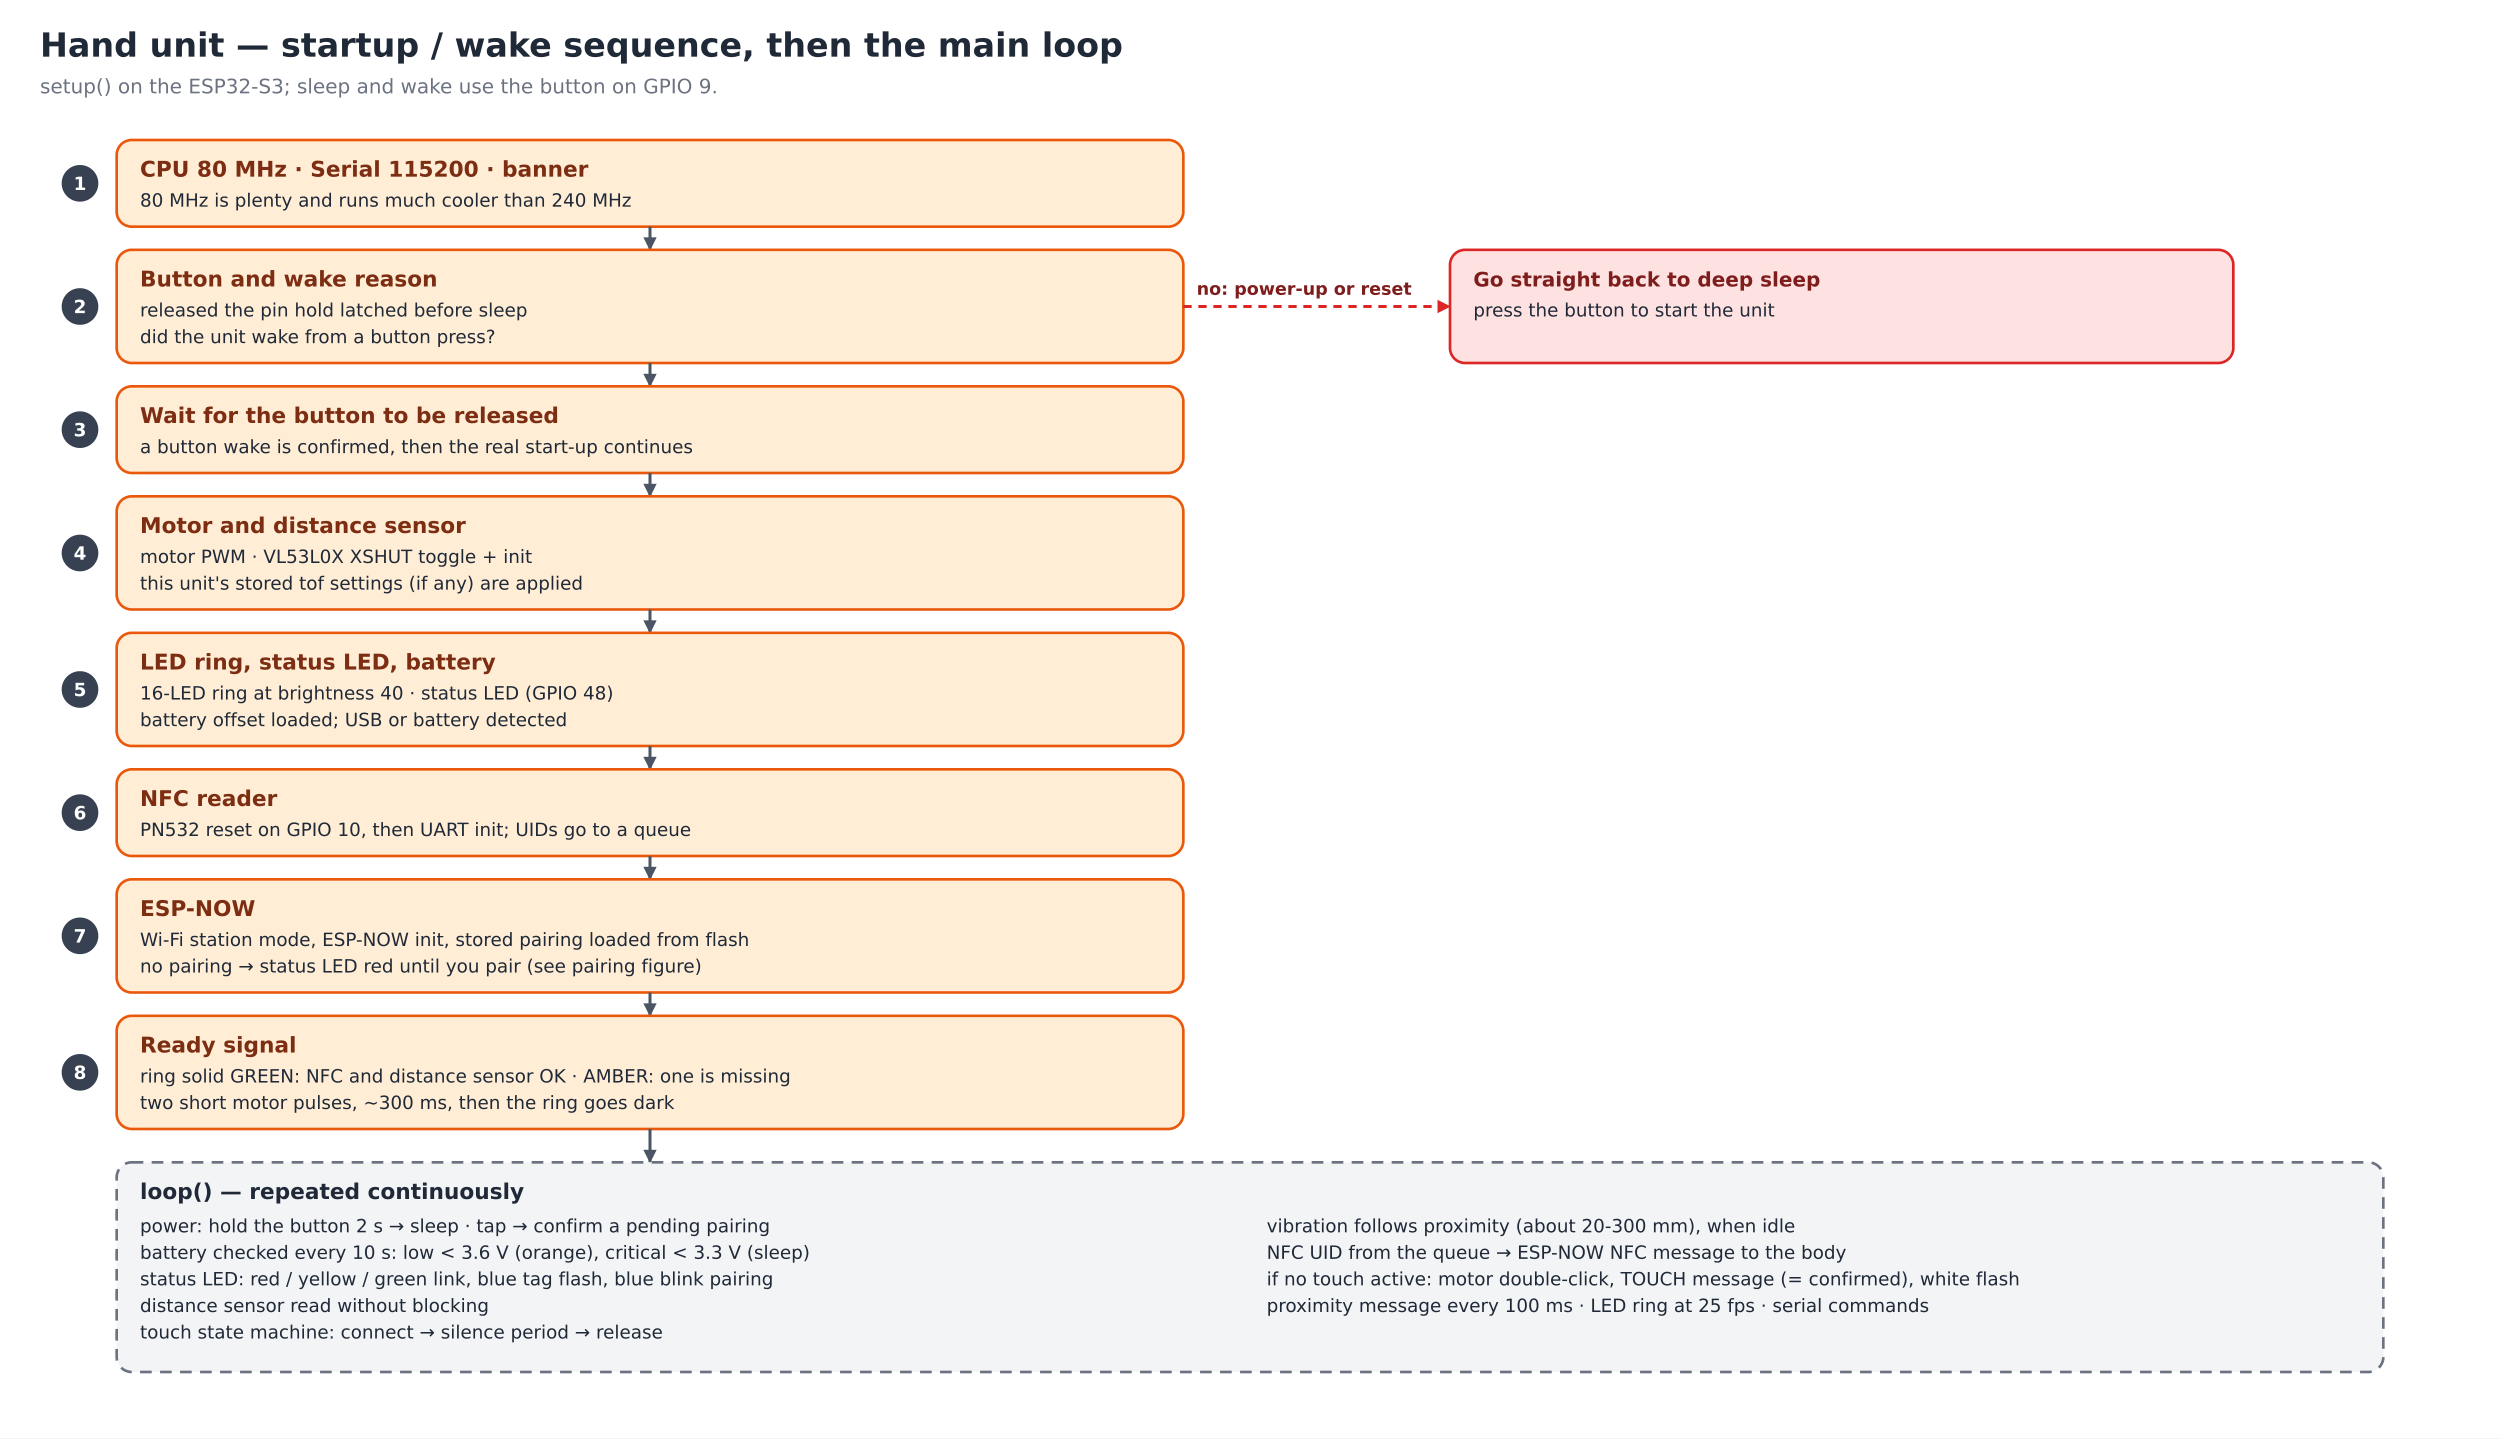
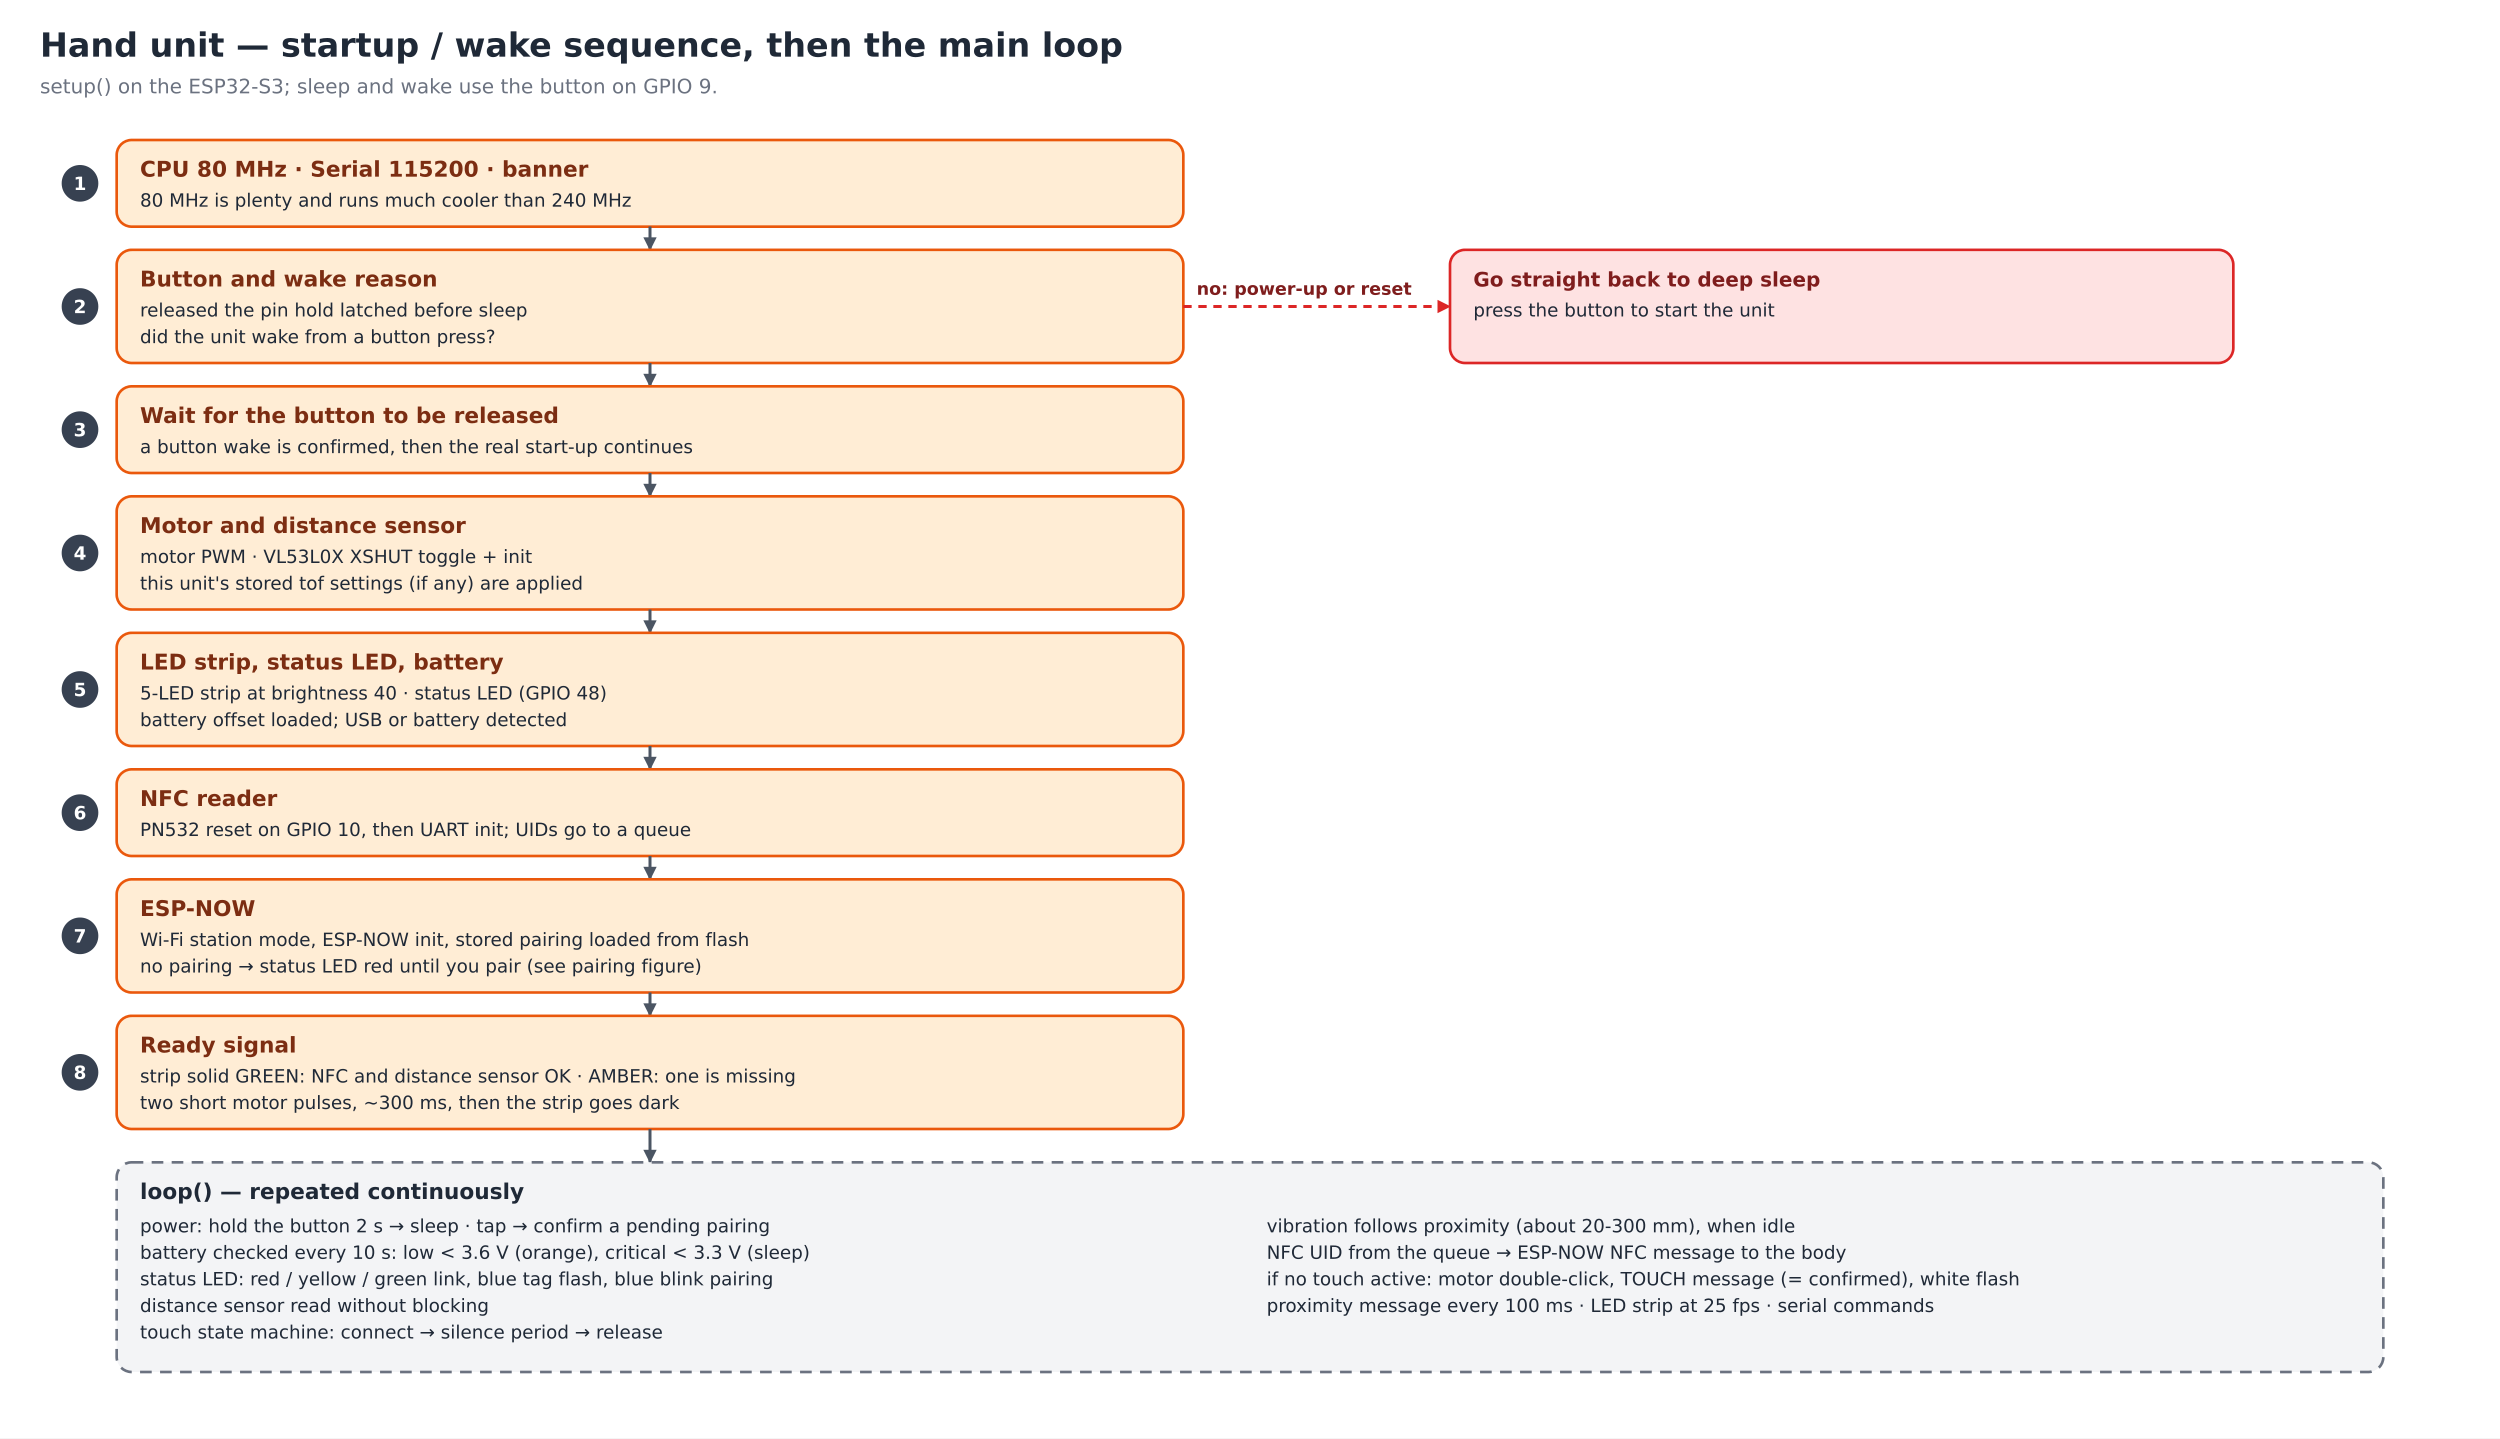
<svg xmlns="http://www.w3.org/2000/svg" width="1500" height="863" viewBox="0 0 1500 863">
  <defs>
    <marker id="m0" markerWidth="10" markerHeight="10" refX="8.5" refY="5" orient="auto" markerUnits="userSpaceOnUse">
      <path d="M1,1 L9,5 L1,9 Z" fill="#4b5563" />
    </marker>
    <marker id="m0s" markerWidth="10" markerHeight="10" refX="1.5" refY="5" orient="auto-start-reverse" markerUnits="userSpaceOnUse">
      <path d="M1,1 L9,5 L1,9 Z" fill="#4b5563" />
    </marker>
    <marker id="m1" markerWidth="10" markerHeight="10" refX="8.5" refY="5" orient="auto" markerUnits="userSpaceOnUse">
      <path d="M1,1 L9,5 L1,9 Z" fill="#dc2626" />
    </marker>
    <marker id="m1s" markerWidth="10" markerHeight="10" refX="1.5" refY="5" orient="auto-start-reverse" markerUnits="userSpaceOnUse">
      <path d="M1,1 L9,5 L1,9 Z" fill="#dc2626" />
    </marker>
  </defs>
  <rect width="1500" height="863" fill="#ffffff" />
  <text x="24.0" y="34.0" font-family="DejaVu Sans, Verdana, Arial, sans-serif" font-size="20" fill="#1f2937" text-anchor="start" font-weight="bold">Hand unit — startup / wake sequence, then the main loop</text>
  <text x="24.0" y="56.0" font-family="DejaVu Sans, Verdana, Arial, sans-serif" font-size="12" fill="#6b7280" text-anchor="start" font-weight="normal">setup() on the ESP32-S3; sleep and wake use the button on GPIO 9.</text>
  <rect x="70.0" y="84.0" width="640.0" height="52.0" rx="9" fill="#ffedd5" stroke="#ea580c" stroke-width="1.6" />
  <circle cx="48.0" cy="110.0" r="11" fill="#374151" stroke="none" stroke-width="1" />
  <text x="48.0" y="114.0" font-family="DejaVu Sans, Verdana, Arial, sans-serif" font-size="11" fill="#fff" text-anchor="middle" font-weight="bold">1</text>
  <text x="84.0" y="106.0" font-family="DejaVu Sans, Verdana, Arial, sans-serif" font-size="13" fill="#7c2d12" text-anchor="start" font-weight="bold">CPU 80 MHz · Serial 115200 · banner</text>
  <text x="84.0" y="124.0" font-family="DejaVu Sans, Verdana, Arial, sans-serif" font-size="11" fill="#1f2937" text-anchor="start" font-weight="normal">80 MHz is plenty and runs much cooler than 240 MHz</text>
  <polyline points="390.0,135.9 390.0,149.9" fill="none" stroke="#4b5563" stroke-width="1.8" marker-end="url(#m0)" />
  <rect x="70.0" y="149.9" width="640.0" height="67.9" rx="9" fill="#ffedd5" stroke="#ea580c" stroke-width="1.6" />
  <circle cx="48.0" cy="183.9" r="11" fill="#374151" stroke="none" stroke-width="1" />
  <text x="48.0" y="187.9" font-family="DejaVu Sans, Verdana, Arial, sans-serif" font-size="11" fill="#fff" text-anchor="middle" font-weight="bold">2</text>
  <text x="84.0" y="171.9" font-family="DejaVu Sans, Verdana, Arial, sans-serif" font-size="13" fill="#7c2d12" text-anchor="start" font-weight="bold">Button and wake reason</text>
  <text x="84.0" y="189.9" font-family="DejaVu Sans, Verdana, Arial, sans-serif" font-size="11" fill="#1f2937" text-anchor="start" font-weight="normal">released the pin hold latched before sleep</text>
  <text x="84.0" y="205.9" font-family="DejaVu Sans, Verdana, Arial, sans-serif" font-size="11" fill="#1f2937" text-anchor="start" font-weight="normal">did the unit wake from a button press?</text>
  <rect x="870.0" y="149.9" width="470.0" height="67.9" rx="9" fill="#fee2e2" stroke="#dc2626" stroke-width="1.6" />
  <text x="884.0" y="171.9" font-family="DejaVu Sans, Verdana, Arial, sans-serif" font-size="12" fill="#7f1d1d" text-anchor="start" font-weight="bold">Go straight back to deep sleep</text>
  <text x="884.0" y="189.9" font-family="DejaVu Sans, Verdana, Arial, sans-serif" font-size="11" fill="#1f2937" text-anchor="start" font-weight="normal">press the button to start the unit</text>
  <polyline points="710.0,183.9 870.0,183.9" fill="none" stroke="#dc2626" stroke-width="1.8" stroke-dasharray="5,4" marker-end="url(#m1)" />
  <text x="718.0" y="176.9" font-family="DejaVu Sans, Verdana, Arial, sans-serif" font-size="10.5" fill="#7f1d1d" text-anchor="start" font-weight="bold">no: power-up or reset</text>
  <polyline points="390.0,217.8 390.0,231.8" fill="none" stroke="#4b5563" stroke-width="1.8" marker-end="url(#m0)" />
  <rect x="70.0" y="231.8" width="640.0" height="52.0" rx="9" fill="#ffedd5" stroke="#ea580c" stroke-width="1.6" />
  <circle cx="48.0" cy="257.8" r="11" fill="#374151" stroke="none" stroke-width="1" />
  <text x="48.0" y="261.8" font-family="DejaVu Sans, Verdana, Arial, sans-serif" font-size="11" fill="#fff" text-anchor="middle" font-weight="bold">3</text>
  <text x="84.0" y="253.8" font-family="DejaVu Sans, Verdana, Arial, sans-serif" font-size="13" fill="#7c2d12" text-anchor="start" font-weight="bold">Wait for the button to be released</text>
  <text x="84.0" y="271.9" font-family="DejaVu Sans, Verdana, Arial, sans-serif" font-size="11" fill="#1f2937" text-anchor="start" font-weight="normal">a button wake is confirmed, then the real start-up continues</text>
  <polyline points="390.0,283.8 390.0,297.8" fill="none" stroke="#4b5563" stroke-width="1.8" marker-end="url(#m0)" />
  <rect x="70.0" y="297.8" width="640.0" height="67.9" rx="9" fill="#ffedd5" stroke="#ea580c" stroke-width="1.6" />
  <circle cx="48.0" cy="331.8" r="11" fill="#374151" stroke="none" stroke-width="1" />
  <text x="48.0" y="335.8" font-family="DejaVu Sans, Verdana, Arial, sans-serif" font-size="11" fill="#fff" text-anchor="middle" font-weight="bold">4</text>
  <text x="84.0" y="319.8" font-family="DejaVu Sans, Verdana, Arial, sans-serif" font-size="13" fill="#7c2d12" text-anchor="start" font-weight="bold">Motor and distance sensor</text>
  <text x="84.0" y="337.8" font-family="DejaVu Sans, Verdana, Arial, sans-serif" font-size="11" fill="#1f2937" text-anchor="start" font-weight="normal">motor PWM · VL53L0X XSHUT toggle + init</text>
  <text x="84.0" y="353.8" font-family="DejaVu Sans, Verdana, Arial, sans-serif" font-size="11" fill="#1f2937" text-anchor="start" font-weight="normal">this unit's stored tof settings (if any) are applied</text>
  <polyline points="390.0,365.7 390.0,379.7" fill="none" stroke="#4b5563" stroke-width="1.8" marker-end="url(#m0)" />
  <rect x="70.0" y="379.7" width="640.0" height="67.9" rx="9" fill="#ffedd5" stroke="#ea580c" stroke-width="1.6" />
  <circle cx="48.0" cy="413.7" r="11" fill="#374151" stroke="none" stroke-width="1" />
  <text x="48.0" y="417.7" font-family="DejaVu Sans, Verdana, Arial, sans-serif" font-size="11" fill="#fff" text-anchor="middle" font-weight="bold">5</text>
-   <text x="84.0" y="401.7" font-family="DejaVu Sans, Verdana, Arial, sans-serif" font-size="13" fill="#7c2d12" text-anchor="start" font-weight="bold">LED ring, status LED, battery</text>
-   <text x="84.0" y="419.7" font-family="DejaVu Sans, Verdana, Arial, sans-serif" font-size="11" fill="#1f2937" text-anchor="start" font-weight="normal">16-LED ring at brightness 40 · status LED (GPIO 48)</text>
+   <text x="84.0" y="401.7" font-family="DejaVu Sans, Verdana, Arial, sans-serif" font-size="13" fill="#7c2d12" text-anchor="start" font-weight="bold">LED strip, status LED, battery</text>
+   <text x="84.0" y="419.7" font-family="DejaVu Sans, Verdana, Arial, sans-serif" font-size="11" fill="#1f2937" text-anchor="start" font-weight="normal">5-LED strip at brightness 40 · status LED (GPIO 48)</text>
  <text x="84.0" y="435.7" font-family="DejaVu Sans, Verdana, Arial, sans-serif" font-size="11" fill="#1f2937" text-anchor="start" font-weight="normal">battery offset loaded; USB or battery detected</text>
  <polyline points="390.0,447.6 390.0,461.6" fill="none" stroke="#4b5563" stroke-width="1.8" marker-end="url(#m0)" />
  <rect x="70.0" y="461.6" width="640.0" height="52.0" rx="9" fill="#ffedd5" stroke="#ea580c" stroke-width="1.6" />
  <circle cx="48.0" cy="487.6" r="11" fill="#374151" stroke="none" stroke-width="1" />
  <text x="48.0" y="491.6" font-family="DejaVu Sans, Verdana, Arial, sans-serif" font-size="11" fill="#fff" text-anchor="middle" font-weight="bold">6</text>
  <text x="84.0" y="483.6" font-family="DejaVu Sans, Verdana, Arial, sans-serif" font-size="13" fill="#7c2d12" text-anchor="start" font-weight="bold">NFC reader</text>
  <text x="84.0" y="501.6" font-family="DejaVu Sans, Verdana, Arial, sans-serif" font-size="11" fill="#1f2937" text-anchor="start" font-weight="normal">PN532 reset on GPIO 10, then UART init; UIDs go to a queue</text>
  <polyline points="390.0,513.6 390.0,527.6" fill="none" stroke="#4b5563" stroke-width="1.8" marker-end="url(#m0)" />
  <rect x="70.0" y="527.6" width="640.0" height="67.9" rx="9" fill="#ffedd5" stroke="#ea580c" stroke-width="1.6" />
  <circle cx="48.0" cy="561.5" r="11" fill="#374151" stroke="none" stroke-width="1" />
  <text x="48.0" y="565.5" font-family="DejaVu Sans, Verdana, Arial, sans-serif" font-size="11" fill="#fff" text-anchor="middle" font-weight="bold">7</text>
  <text x="84.0" y="549.6" font-family="DejaVu Sans, Verdana, Arial, sans-serif" font-size="13" fill="#7c2d12" text-anchor="start" font-weight="bold">ESP-NOW</text>
  <text x="84.0" y="567.6" font-family="DejaVu Sans, Verdana, Arial, sans-serif" font-size="11" fill="#1f2937" text-anchor="start" font-weight="normal">Wi-Fi station mode, ESP-NOW init, stored pairing loaded from flash</text>
  <text x="84.0" y="583.5" font-family="DejaVu Sans, Verdana, Arial, sans-serif" font-size="11" fill="#1f2937" text-anchor="start" font-weight="normal">no pairing → status LED red until you pair (see pairing figure)</text>
  <polyline points="390.0,595.5 390.0,609.5" fill="none" stroke="#4b5563" stroke-width="1.8" marker-end="url(#m0)" />
  <rect x="70.0" y="609.5" width="640.0" height="67.9" rx="9" fill="#ffedd5" stroke="#ea580c" stroke-width="1.6" />
  <circle cx="48.0" cy="643.4" r="11" fill="#374151" stroke="none" stroke-width="1" />
  <text x="48.0" y="647.4" font-family="DejaVu Sans, Verdana, Arial, sans-serif" font-size="11" fill="#fff" text-anchor="middle" font-weight="bold">8</text>
  <text x="84.0" y="631.5" font-family="DejaVu Sans, Verdana, Arial, sans-serif" font-size="13" fill="#7c2d12" text-anchor="start" font-weight="bold">Ready signal</text>
-   <text x="84.0" y="649.5" font-family="DejaVu Sans, Verdana, Arial, sans-serif" font-size="11" fill="#1f2937" text-anchor="start" font-weight="normal">ring solid GREEN: NFC and distance sensor OK · AMBER: one is missing</text>
-   <text x="84.0" y="665.4" font-family="DejaVu Sans, Verdana, Arial, sans-serif" font-size="11" fill="#1f2937" text-anchor="start" font-weight="normal">two short motor pulses, ~300 ms, then the ring goes dark</text>
+   <text x="84.0" y="649.5" font-family="DejaVu Sans, Verdana, Arial, sans-serif" font-size="11" fill="#1f2937" text-anchor="start" font-weight="normal">strip solid GREEN: NFC and distance sensor OK · AMBER: one is missing</text>
+   <text x="84.0" y="665.4" font-family="DejaVu Sans, Verdana, Arial, sans-serif" font-size="11" fill="#1f2937" text-anchor="start" font-weight="normal">two short motor pulses, ~300 ms, then the strip goes dark</text>
  <polyline points="390.0,677.4 390.0,697.4" fill="none" stroke="#4b5563" stroke-width="1.8" marker-end="url(#m0)" />
  <rect x="70.0" y="697.4" width="1360.0" height="125.8" rx="9" fill="#f3f4f6" stroke="#6b7280" stroke-width="1.6" stroke-dasharray="7,5" />
  <text x="84.0" y="719.4" font-family="DejaVu Sans, Verdana, Arial, sans-serif" font-size="13" fill="#1f2937" text-anchor="start" font-weight="bold">loop() — repeated continuously</text>
  <text x="84.0" y="739.4" font-family="DejaVu Sans, Verdana, Arial, sans-serif" font-size="11" fill="#1f2937" text-anchor="start" font-weight="normal">power: hold the button 2 s → sleep · tap → confirm a pending pairing</text>
  <text x="84.0" y="755.3" font-family="DejaVu Sans, Verdana, Arial, sans-serif" font-size="11" fill="#1f2937" text-anchor="start" font-weight="normal">battery checked every 10 s: low &lt; 3.6 V (orange), critical &lt; 3.3 V (sleep)</text>
  <text x="84.0" y="771.2" font-family="DejaVu Sans, Verdana, Arial, sans-serif" font-size="11" fill="#1f2937" text-anchor="start" font-weight="normal">status LED: red / yellow / green link, blue tag flash, blue blink pairing</text>
  <text x="84.0" y="787.2" font-family="DejaVu Sans, Verdana, Arial, sans-serif" font-size="11" fill="#1f2937" text-anchor="start" font-weight="normal">distance sensor read without blocking</text>
  <text x="84.0" y="803.1" font-family="DejaVu Sans, Verdana, Arial, sans-serif" font-size="11" fill="#1f2937" text-anchor="start" font-weight="normal">touch state machine: connect → silence period → release</text>
  <text x="760.0" y="739.4" font-family="DejaVu Sans, Verdana, Arial, sans-serif" font-size="11" fill="#1f2937" text-anchor="start" font-weight="normal">vibration follows proximity (about 20-300 mm), when idle</text>
  <text x="760.0" y="755.3" font-family="DejaVu Sans, Verdana, Arial, sans-serif" font-size="11" fill="#1f2937" text-anchor="start" font-weight="normal">NFC UID from the queue → ESP-NOW NFC message to the body</text>
  <text x="760.0" y="771.2" font-family="DejaVu Sans, Verdana, Arial, sans-serif" font-size="11" fill="#1f2937" text-anchor="start" font-weight="normal">if no touch active: motor double-click, TOUCH message (= confirmed), white flash</text>
-   <text x="760.0" y="787.2" font-family="DejaVu Sans, Verdana, Arial, sans-serif" font-size="11" fill="#1f2937" text-anchor="start" font-weight="normal">proximity message every 100 ms · LED ring at 25 fps · serial commands</text>
+   <text x="760.0" y="787.2" font-family="DejaVu Sans, Verdana, Arial, sans-serif" font-size="11" fill="#1f2937" text-anchor="start" font-weight="normal">proximity message every 100 ms · LED strip at 25 fps · serial commands</text>
</svg>
